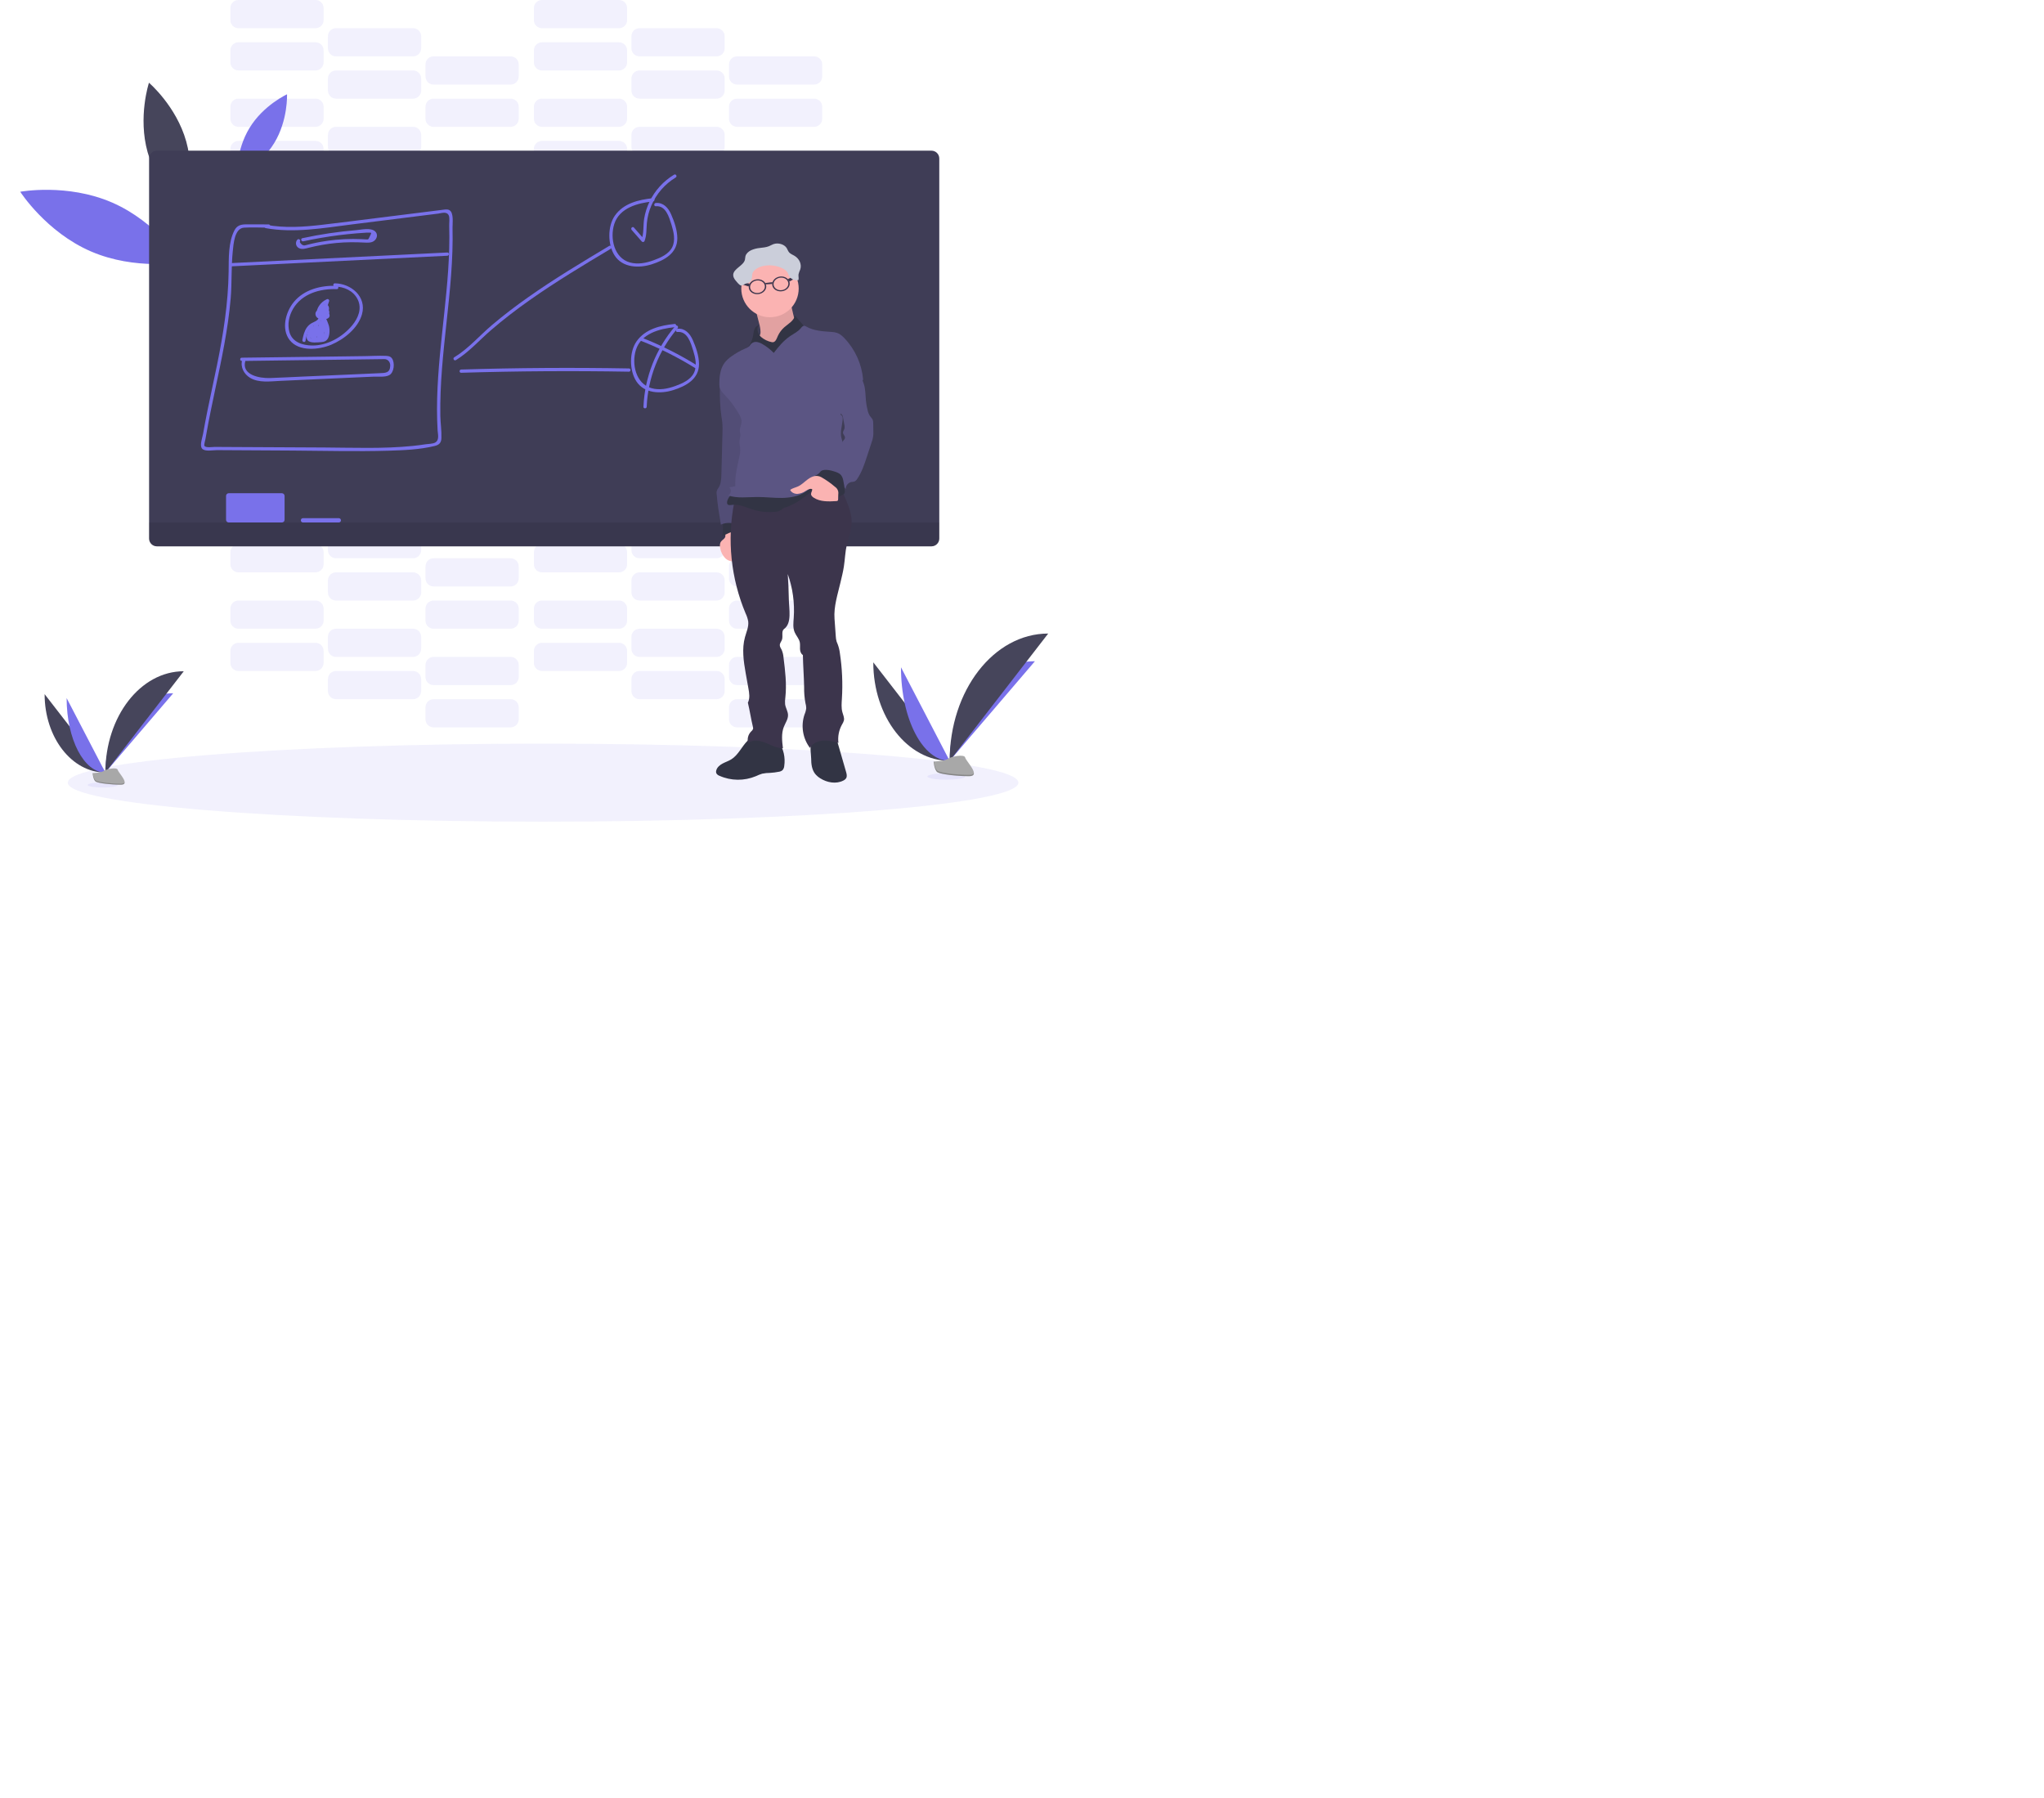
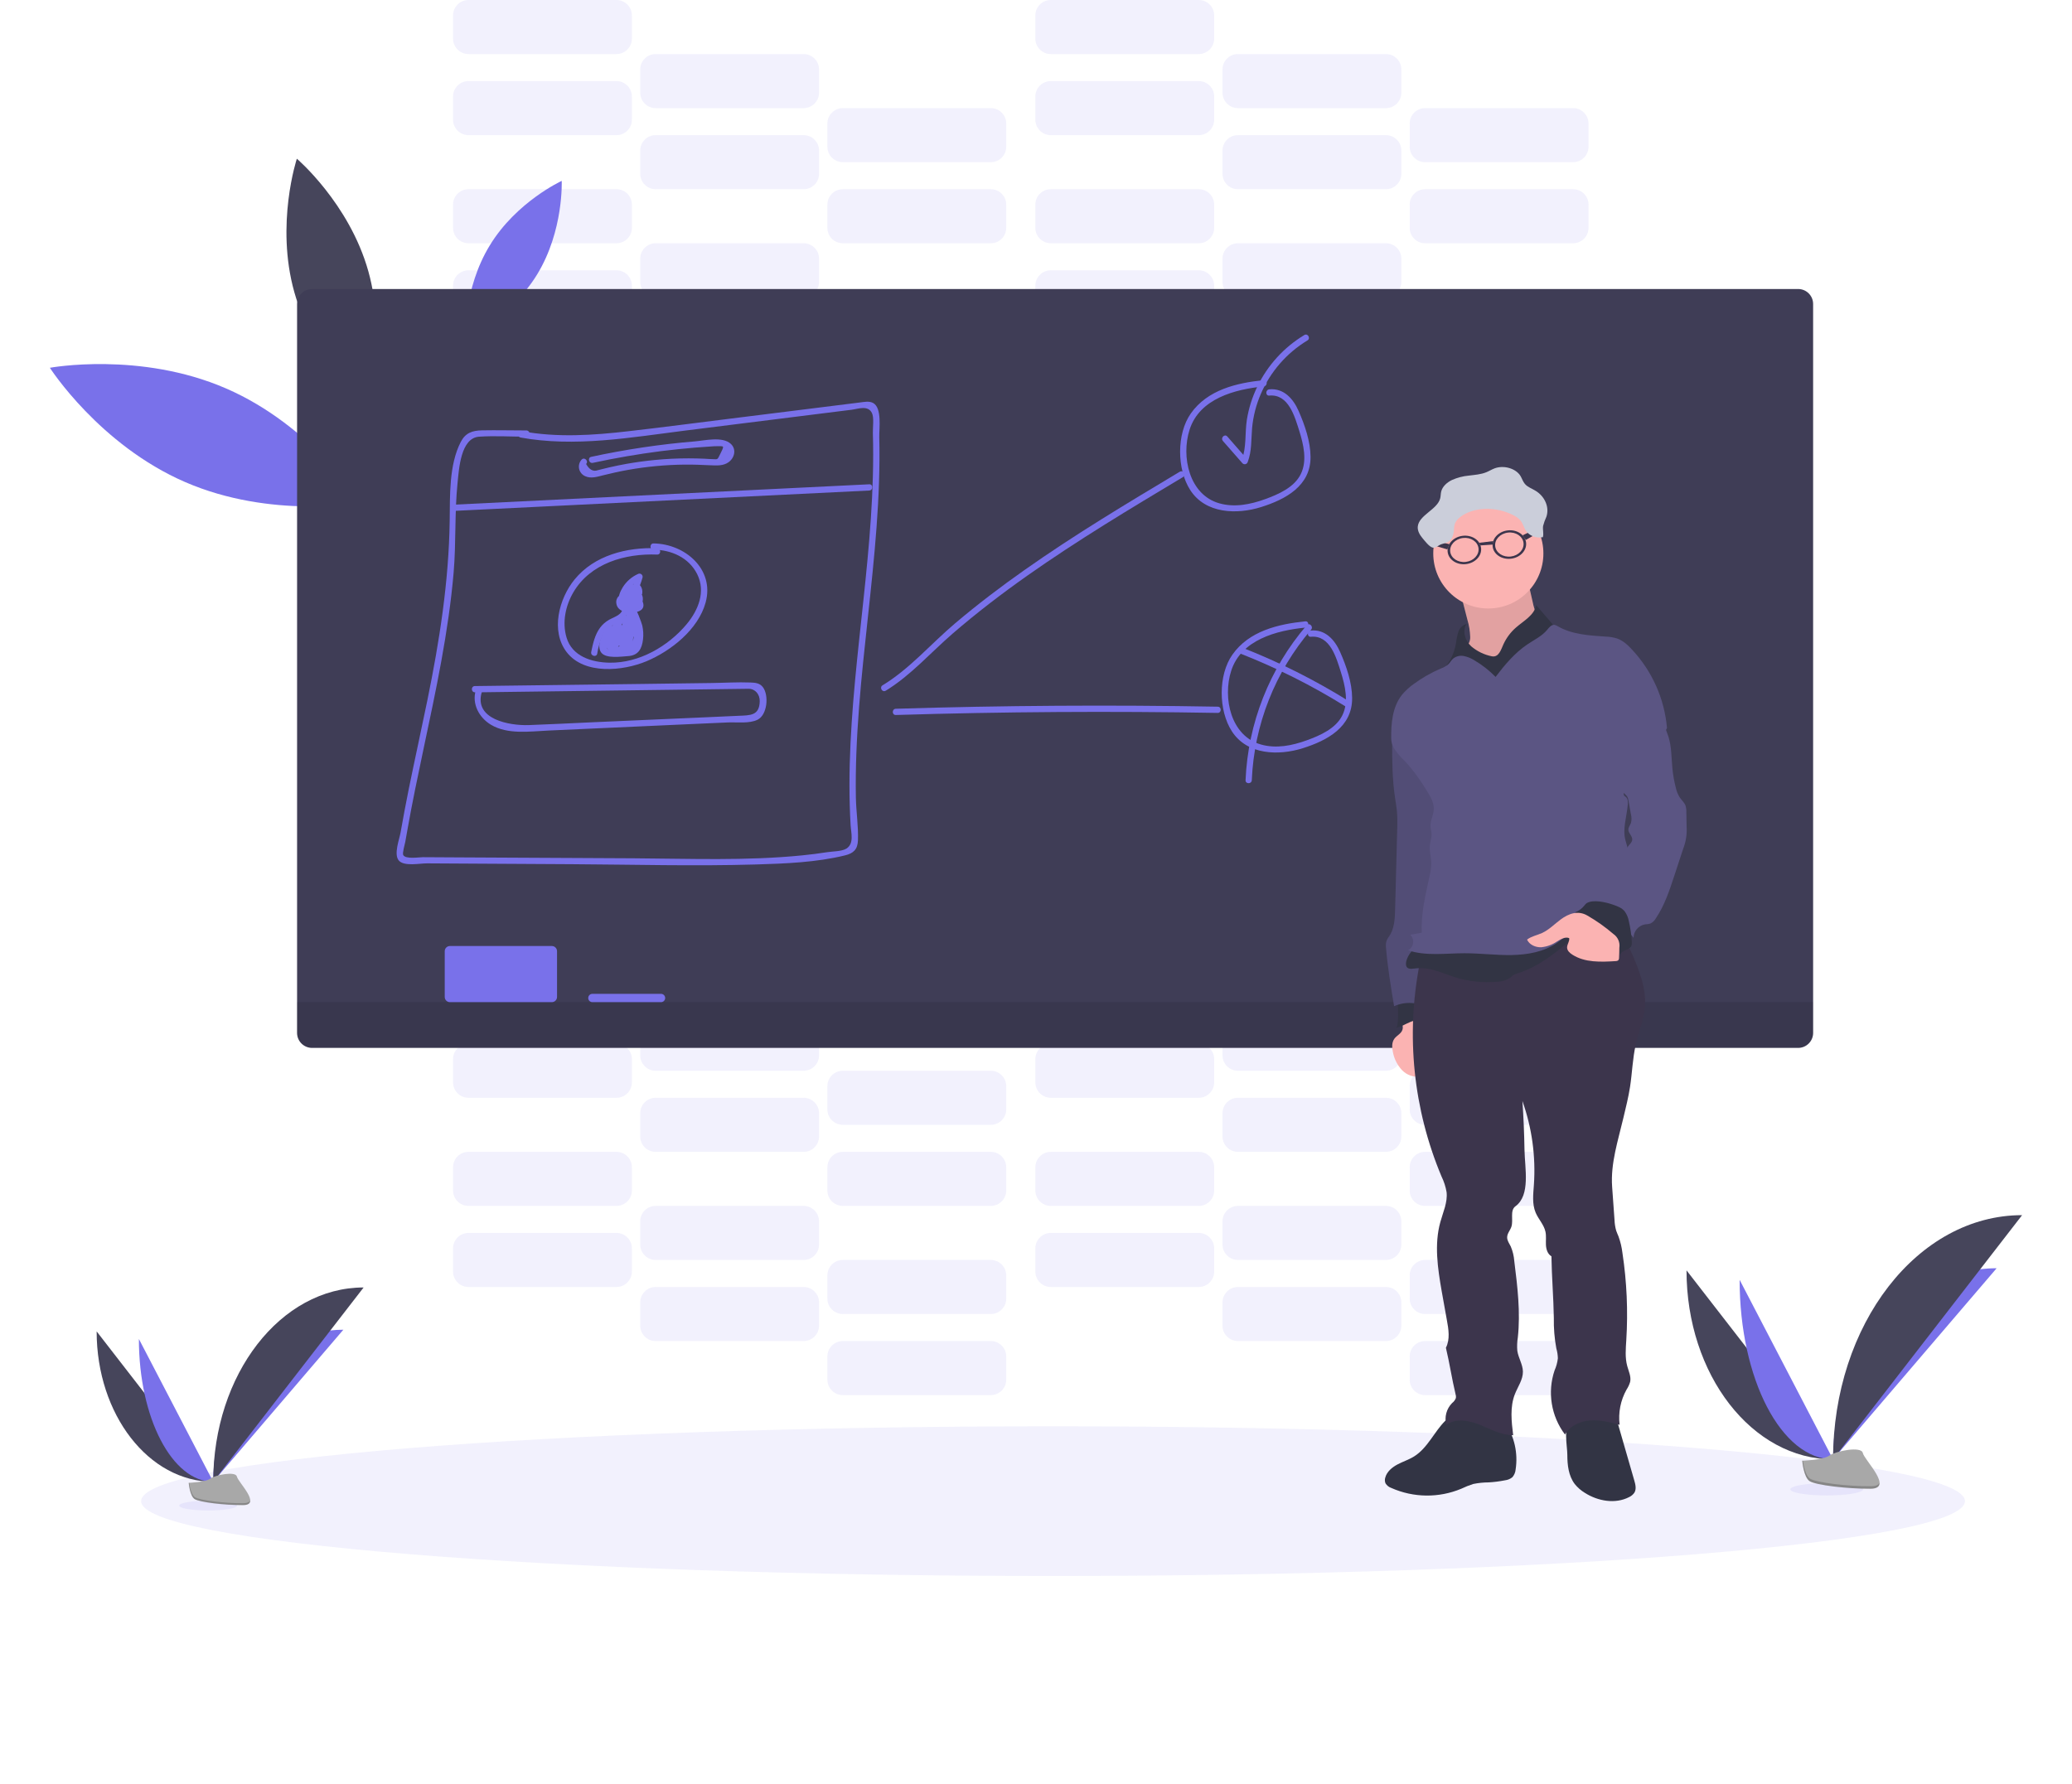
- <svg xmlns="http://www.w3.org/2000/svg" id="b6c6e6a1-7972-47e7-be8d-743e88a832d8" data-name="Layer 1" width="748.37" height="658" viewBox="0 0 1848.37 1658">
+ <svg xmlns="http://www.w3.org/2000/svg" id="b6c6e6a1-7972-47e7-be8d-743e88a832d8" data-name="Layer 1" width="348.37" height="300" viewBox="0 0 948.37 858">
  <rect x="193.87" y="130" width="86" height="26" rx="7.43" fill="#7971ea" opacity="0.1" />
  <rect x="283.87" y="156" width="86" height="26" rx="7.43" fill="#7971ea" opacity="0.1" />
  <rect x="373.87" y="182" width="86" height="26" rx="7.43" fill="#7971ea" opacity="0.1" />
  <rect x="193.87" y="91" width="86" height="26" rx="7.43" fill="#7971ea" opacity="0.1" />
  <rect x="283.87" y="117" width="86" height="26" rx="7.43" fill="#7971ea" opacity="0.1" />
  <rect x="373.87" y="143" width="86" height="26" rx="7.43" fill="#7971ea" opacity="0.1" />
  <rect x="473.87" y="130" width="86" height="26" rx="7.43" fill="#7971ea" opacity="0.1" />
  <rect x="563.87" y="156" width="86" height="26" rx="7.43" fill="#7971ea" opacity="0.1" />
  <rect x="653.87" y="182" width="86" height="26" rx="7.43" fill="#7971ea" opacity="0.1" />
  <rect x="473.87" y="91" width="86" height="26" rx="7.43" fill="#7971ea" opacity="0.1" />
  <rect x="563.87" y="117" width="86" height="26" rx="7.43" fill="#7971ea" opacity="0.1" />
  <rect x="653.87" y="143" width="86" height="26" rx="7.43" fill="#7971ea" opacity="0.1" />
  <rect x="193.87" y="39" width="86" height="26" rx="7.43" fill="#7971ea" opacity="0.1" />
  <rect x="283.87" y="65" width="86" height="26" rx="7.43" fill="#7971ea" opacity="0.1" />
  <rect x="373.87" y="91" width="86" height="26" rx="7.43" fill="#7971ea" opacity="0.1" />
  <rect x="193.87" width="86" height="26" rx="7.43" fill="#7971ea" opacity="0.1" />
  <rect x="283.87" y="26" width="86" height="26" rx="7.43" fill="#7971ea" opacity="0.1" />
  <rect x="373.87" y="52" width="86" height="26" rx="7.43" fill="#7971ea" opacity="0.1" />
  <rect x="473.87" y="39" width="86" height="26" rx="7.43" fill="#7971ea" opacity="0.1" />
  <rect x="563.87" y="65" width="86" height="26" rx="7.43" fill="#7971ea" opacity="0.1" />
  <rect x="653.87" y="91" width="86" height="26" rx="7.43" fill="#7971ea" opacity="0.1" />
  <rect x="473.87" width="86" height="26" rx="7.43" fill="#7971ea" opacity="0.1" />
  <rect x="563.87" y="26" width="86" height="26" rx="7.43" fill="#7971ea" opacity="0.1" />
  <rect x="653.87" y="52" width="86" height="26" rx="7.43" fill="#7971ea" opacity="0.1" />
  <rect x="193.87" y="593" width="86" height="26" rx="7.43" fill="#7971ea" opacity="0.1" />
  <rect x="283.87" y="619" width="86" height="26" rx="7.43" fill="#7971ea" opacity="0.1" />
  <rect x="373.87" y="645" width="86" height="26" rx="7.43" fill="#7971ea" opacity="0.1" />
  <rect x="193.87" y="554" width="86" height="26" rx="7.43" fill="#7971ea" opacity="0.1" />
  <rect x="283.87" y="580" width="86" height="26" rx="7.43" fill="#7971ea" opacity="0.1" />
  <rect x="373.87" y="606" width="86" height="26" rx="7.43" fill="#7971ea" opacity="0.1" />
  <rect x="473.87" y="593" width="86" height="26" rx="7.43" fill="#7971ea" opacity="0.1" />
  <rect x="563.87" y="619" width="86" height="26" rx="7.43" fill="#7971ea" opacity="0.1" />
  <rect x="653.87" y="645" width="86" height="26" rx="7.43" fill="#7971ea" opacity="0.1" />
  <rect x="473.87" y="554" width="86" height="26" rx="7.43" fill="#7971ea" opacity="0.1" />
  <rect x="563.87" y="580" width="86" height="26" rx="7.43" fill="#7971ea" opacity="0.1" />
  <rect x="653.87" y="606" width="86" height="26" rx="7.43" fill="#7971ea" opacity="0.1" />
  <rect x="193.87" y="502" width="86" height="26" rx="7.43" fill="#7971ea" opacity="0.1" />
  <rect x="283.87" y="528" width="86" height="26" rx="7.43" fill="#7971ea" opacity="0.1" />
  <rect x="373.87" y="554" width="86" height="26" rx="7.43" fill="#7971ea" opacity="0.1" />
  <rect x="193.87" y="463" width="86" height="26" rx="7.43" fill="#7971ea" opacity="0.1" />
  <rect x="283.87" y="489" width="86" height="26" rx="7.43" fill="#7971ea" opacity="0.1" />
  <rect x="373.87" y="515" width="86" height="26" rx="7.43" fill="#7971ea" opacity="0.1" />
  <rect x="473.87" y="502" width="86" height="26" rx="7.43" fill="#7971ea" opacity="0.1" />
  <rect x="563.87" y="528" width="86" height="26" rx="7.43" fill="#7971ea" opacity="0.1" />
  <rect x="653.87" y="554" width="86" height="26" rx="7.43" fill="#7971ea" opacity="0.1" />
  <rect x="473.87" y="463" width="86" height="26" rx="7.43" fill="#7971ea" opacity="0.1" />
  <rect x="563.87" y="489" width="86" height="26" rx="7.43" fill="#7971ea" opacity="0.1" />
  <rect x="653.87" y="515" width="86" height="26" rx="7.43" fill="#7971ea" opacity="0.1" />
  <ellipse cx="482.37" cy="722" rx="438.5" ry="36" fill="#7971ea" opacity="0.1" />
  <path d="M210.47,257.8c41.35,17.92,65.11,55,65.11,55s-43.29,8-84.65-9.91-65.11-55-65.11-55S169.11,239.88,210.47,257.8Z" transform="translate(-125.82 -71)" fill="#7971ea" />
  <path d="M337.37,189C350.16,168,371.94,158,371.94,158s1,23.94-11.75,44.88-34.58,30.93-34.58,30.93S324.57,209.88,337.37,189Z" transform="translate(-125.82 -71)" fill="#7971ea" />
  <path d="M243.35,211.47c9.15,32.66,34.37,54.16,34.37,54.16s10.39-31.47,1.24-64.14-34.38-54.16-34.38-54.16S234.19,178.8,243.35,211.47Z" transform="translate(-125.82 -71)" fill="#46455b" />
  <rect x="118.87" y="139" width="729" height="365" rx="7.21" fill="#3f3d56" />
  <path d="M118.87,482h729a0,0,0,0,1,0,0v14.79a7.21,7.21,0,0,1-7.21,7.21H126.08a7.21,7.21,0,0,1-7.21-7.21V482a0,0,0,0,1,0,0Z" opacity="0.1" />
  <rect x="189.87" y="455" width="54" height="27" rx="2.5" fill="#7971ea" />
  <rect x="258.87" y="478" width="37" height="4" rx="2" fill="#7971ea" />
  <path d="M351.84,281.38c26.39,4.87,53.31,0,79.59-3.3l79.87-10c3.23-.41,7.93-2.34,9.83,1.61,1.07,2.21.35,7,.43,9.54.21,7,.19,14,0,21-.36,13.38-1.34,26.73-2.59,40.05-2.43,26.07-5.87,52-7.59,78.17-.88,13.32-1.32,26.68-.93,40,.09,3.18.22,6.36.41,9.53.21,3.55,1.8,8.82-2.07,11.19-2.21,1.36-6.56,1.29-9.09,1.69-4,.63-8,1.13-12.08,1.54-26.89,2.69-54.13,1.57-81.12,1.41L325,483.39l-19.88-.11c-1.8,0-8.29,1.08-9.4-1.06-.47-.91.78-5.17,1-6.31q.46-2.82,1-5.63c2.32-13.15,5.06-26.22,7.82-39.28,5.93-28,12-56.14,14.44-84.74,1.21-14.35.41-28.83,1.89-43.15.69-6.65,1.51-21.49,10.36-22.08,7.5-.5,15.22,0,22.74,0a1.5,1.5,0,0,0,0-3c-7.1,0-14.21-.19-21.31-.05-4.72.09-8,1.21-10.25,5.55-5.75,11.14-5.16,26-5.34,38.16-.43,29.11-4.9,57.6-10.72,86.07-2.93,14.33-6.09,28.61-9,42.95-1.37,6.85-2.68,13.72-3.88,20.61-.56,3.28-3.39,10.51-.9,13.52s10.15,1.39,13.58,1.41l23.86.14,45.72.26c29.54.17,59.18,1,88.71.13,14.1-.42,29-1,42.73-4.37,4.09-1,6.06-2.88,6.22-7.24.24-6.76-.86-13.73-1-20.52-1-58.1,12.65-115.39,11.25-173.51-.09-3.95,1.4-13.91-2.92-16.3-1.94-1.08-4.46-.49-6.5-.25-3.9.45-7.79,1-11.69,1.46l-50.65,6.32c-16.19,2-32.37,4.16-48.59,6-17.17,2-34.51,3.19-51.62,0-1.89-.35-2.7,2.54-.8,2.89Z" transform="translate(-125.82 -71)" fill="#7971ea" />
  <path d="M320,316.73l199.82-9.8c1.93-.1,1.94-3.1,0-3L320,313.73c-1.92.09-1.93,3.09,0,3Z" transform="translate(-125.82 -71)" fill="#7971ea" />
  <path d="M381.56,292a5,5,0,0,0,1.77,8.07c2.69,1.23,5.85.2,8.52-.47,4-1,8-1.89,12.11-2.62a165.15,165.15,0,0,1,27.09-2.52c4.14-.05,8.25.14,12.39.32,3,.12,6.23.36,8.77-1.5,2.9-2.12,3.84-6.26,1-8.84-4-3.65-12.62-1.53-17.24-1.15a386.62,386.62,0,0,0-49.86,7.44c-1.88.4-1.09,3.3.8,2.89q16.27-3.51,32.79-5.64,8.12-1,16.27-1.69c2.56-.21,5.12-.4,7.68-.55,1-.06,2.06-.17,3.08-.14,3.17.07,3.54-.5,1.64,3.33-1.69,3.39-1.15,3-4.08,2.89-1.24,0-2.48-.14-3.72-.2q-3.81-.16-7.62-.17-8.11,0-16.18.78c-4.56.44-9.11,1.06-13.62,1.86-2.82.5-5.62,1.08-8.41,1.72-1.23.29-2.47.59-3.7.9-.59.16-1.19.3-1.78.45q-3.28,1.14-5.59-3c1.34-1.39-.77-3.52-2.12-2.12Z" transform="translate(-125.82 -71)" fill="#7971ea" />
  <path d="M417.78,334.68c-14.47-.56-30.1,3.35-39.63,15-7.46,9.11-11.71,24.74-3.81,35,8.49,11,27.11,9.06,38.34,4.37,11.88-5,24.88-15.31,28.45-28.21,4.45-16.11-10-28.29-25.05-28.47-1.93,0-1.93,3,0,3,8.58.1,17,3.78,21,11.77,4.19,8.42.58,17.26-5,24-8.94,10.73-22.92,18.82-37.16,18.59-8.55-.13-18-3.06-20.65-12.08-2.18-7.31-.52-15.3,3.28-21.78,8.22-14,24.95-18.74,40.29-18.14,1.93.07,1.93-2.93,0-3Z" transform="translate(-125.82 -71)" fill="#7971ea" />
  <path d="M403.41,356.9a3.9,3.9,0,0,0-5.24,4c.3,3.9,4.6,5,7.83,4.77,2.79-.24,6.05-1.27,5.07-4.76a4.48,4.48,0,0,0-2.44-2.82,5.65,5.65,0,0,0-2.82-.35c-.37,0-3.76,1.24-2.32-.25l-2.36-.31a2.46,2.46,0,0,1,.72,2,1.51,1.51,0,0,0,2.25,1.29,2,2,0,0,1,2.71,2.34,1.51,1.51,0,0,0,2.74,1.16c1-1.8,2.21-5.38.71-7.26-1-1.27-2.93-.89-4.13-.15a14.47,14.47,0,0,0-2.06,1.77c-1.21,1.07-2,1.57-1.55-.48.75-3.73,4.31-6.7,7.56-8.19l-2.2-1.69a31.62,31.62,0,0,1-6.05,11.85l2.56,1.06a6.68,6.68,0,0,1,4.08-6.51H407l.78,1.28c-.29,1.89,2.6,2.7,2.89.79.38-2.47-1.18-5.68-4.07-4.47-3.45,1.44-5.24,5.39-5.17,8.91,0,1.2,1.7,2.13,2.57,1.07a35.26,35.26,0,0,0,6.81-13.19,1.52,1.52,0,0,0-2.21-1.69,16.77,16.77,0,0,0-7.28,6.34c-1.22,2-2.75,5.12-1.51,7.42a3.18,3.18,0,0,0,4.35,1.23,11.7,11.7,0,0,0,2.51-2c.37-.33.78-.9,1.27-1,.44-.3.42-.13-.07.53a5.45,5.45,0,0,1-.87,2.92l2.74,1.15a5,5,0,0,0-7.11-5.73l2.26,1.3a5.45,5.45,0,0,0-1.13-3.53,1.52,1.52,0,0,0-2.35-.31c-1.52,1.59-1.81,4.34.1,5.81,1.43,1.09,2.13,0,3.7-.25,5.33-.69,2.22,1.71.34,1.79a7.09,7.09,0,0,1-2.51-.18q-3.13-1.06-.39-2.73c1.79.73,2.56-2.17.8-2.89Z" transform="translate(-125.82 -71)" fill="#7971ea" />
  <path d="M401,362.38c1.23,4-3.85,5.32-6.26,6.7a13.94,13.94,0,0,0-4.33,3.79c-2.52,3.38-3.46,7.68-4.29,11.73-.38,1.89,2.51,2.69,2.9.8a34,34,0,0,1,2.53-8.63c1.8-3.58,4.38-4.78,7.74-6.62s5.79-4.69,4.6-8.57c-.56-1.84-3.46-1.05-2.89.8Z" transform="translate(-125.82 -71)" fill="#7971ea" />
  <path d="M406,360.37a2.9,2.9,0,0,0-2.5,3c0,1.19.79,1.95,1.33,2.9a22.9,22.9,0,0,1,2.9,6.31c.48,2.15.95,6-.17,8-2.07,3.71-5.81,3-9,3-3,0-5.32,1-5.22-3.18.06-2.35,1.7-4.73,3-6.58l-2.74-.36a52.27,52.27,0,0,1,.91,9.26c0,1.39,2.13,2.16,2.79.75a57.93,57.93,0,0,0,3.81-10.54l-2.95-.4.52,7.6a1.51,1.51,0,0,0,2.79.76,3.4,3.4,0,0,0,.75-1.35c.1-.47-.82-3.64-1.19-2.51l2.94.4.21-7.22-3,.4a14.94,14.94,0,0,1,.56,6.3c-.19,1.67,2.62,2.05,3,.4l1.88-9.7-2.74.35a6.63,6.63,0,0,1,.51,4.32c-.22,1.92,2.78,1.9,3,0a10.54,10.54,0,0,0-.92-5.83,1.51,1.51,0,0,0-2.74.36l-1.89,9.7,2.95.4a16.36,16.36,0,0,0-.67-7.09,1.5,1.5,0,0,0-2.94.39l-.21,7.22c0,1.75,2.43,2,2.95.4l.16-.49a1.52,1.52,0,0,0-.38-1.46c-3.11-3.38-3.74,2-4.82,3.49l2.8.76-.52-7.6c-.11-1.62-2.51-2.12-2.95-.4a53.76,53.76,0,0,1-3.5,9.83l2.8.76a56.54,56.54,0,0,0-1-10.06c-.26-1.38-2.07-1.32-2.74-.36-2,2.88-5.46,9.17-2.79,12.62,2.33,3,9.66,1.84,12.79,1.65,4.94-.28,6.73-3.41,7.27-8.07a19.76,19.76,0,0,0-.37-6.68c-.27-1.18-3-8.66-3.82-8.51,1.9-.35,1.09-3.25-.8-2.9Z" transform="translate(-125.82 -71)" fill="#7971ea" />
  <path d="M400.19,367.11,392,377.92l2.59,1.51,6-8.68-2.74-1.16L394.86,381a1.51,1.51,0,0,0,2.74,1.16,52.71,52.71,0,0,1,4.57-6.43l-2.5-1.46a16.33,16.33,0,0,1-3.77,6.93l2.51,1.46a13.4,13.4,0,0,1,1.09-4c.77-1.73-1.67-3.26-2.59-1.52a35.21,35.21,0,0,1-2.89,4.54l2.74.36.61-2.85-2.74-.36.44,2.5a1.51,1.51,0,0,0,2.51.66,29.86,29.86,0,0,0,6-9.05H401a13.47,13.47,0,0,1,1.41,4c.36,1.8,2.75,1.13,2.94-.4a81.31,81.31,0,0,0,.66-10.1h-3l0,6.29c0,1.63,2.67,2.11,2.95.4a11.46,11.46,0,0,1,1.47-4.3H404.8a6.67,6.67,0,0,1,1,3.4,1.5,1.5,0,0,0,3,0l.38-2h-2.89c.29,1.77,1.39,11.74-2.52,10.57-.66-.16-.85-.12-.57.11l.89-1.9,2.09-4.43-2.8-.76c.18,2.06.37,5-.87,6.76-1,1.43-4.08,2-5.65,1.16a10,10,0,0,1-2.61-2.74l-2.05,2c1.66,1.21,4.35,4.18,6.49,4.35,1.63.13,3-1.22,4.07-2.3a17.43,17.43,0,0,0,4.89-12.83,1.5,1.5,0,0,0-3,0l0,3.42a1.5,1.5,0,0,0,3,0v-8.39a1.5,1.5,0,0,0-3,0,36,36,0,0,1-.52,6l2.95.4a69.07,69.07,0,0,1-.33-7.19,1.5,1.5,0,0,0-2.94-.4c-.45,1.91-1,3.79-1.53,5.66l2.74-.36-.21-.8c-.14-1.91-3.14-1.92-3,0a5.49,5.49,0,0,0,.62,2.32c.58,1.22,2.39.79,2.74-.36.57-1.88,1.08-3.76,1.53-5.66l-2.95-.4a69.07,69.07,0,0,0,.33,7.19c.15,1.54,2.63,2.2,2.94.4a41.33,41.33,0,0,0,.63-6.84h-3v8.39h3l0-3.42h-3A14.42,14.42,0,0,1,401,380.46a12.29,12.29,0,0,1-1.26,1.24c-.71.68-1.36.58-1.93-.31-1.42-.59-2.89-2.11-4.13-3s-2.94.87-2.06,2.05c2.3,3.06,5.73,6.47,10,5,4.49-1.59,5.1-7.67,4.76-11.67-.11-1.33-2.1-2.23-2.79-.75-1,2.11-2,4.21-3,6.33-.35.74-1,1.76-.9,2.64.33,2.25,3.06,1.88,4.74,1.75,6.51-.49,5.48-9.72,4.73-14.36-.25-1.54-2.49-1.3-2.89,0a8.83,8.83,0,0,0-.49,2.84h3a11.89,11.89,0,0,0-1.41-4.91,1.51,1.51,0,0,0-2.59,0,14.58,14.58,0,0,0-1.78,5l3,.4,0-6.29a1.5,1.5,0,0,0-3,0,81.31,81.31,0,0,1-.66,10.1l2.95-.4a17.17,17.17,0,0,0-1.71-4.68,1.51,1.51,0,0,0-2.59,0,27.36,27.36,0,0,1-5.53,8.44l2.51.66-.44-2.5c-.23-1.33-2.11-1.37-2.74-.36a6.58,6.58,0,0,0-.91,5.16c.25,1.42,2.05,1.27,2.74.36a35.1,35.1,0,0,0,2.89-4.53l-2.59-1.52a17.06,17.06,0,0,0-1.4,4.71c-.18,1.32,1.39,2.7,2.51,1.46a20,20,0,0,0,4.54-8.26c.37-1.36-1.51-2.65-2.51-1.46a57.29,57.29,0,0,0-5,7l2.74,1.16,3.05-11.37a1.51,1.51,0,0,0-2.74-1.16l-6,8.69c-1.12,1.61,1.45,3,2.59,1.51l8.16-10.8c1.16-1.54-1.44-3-2.59-1.52Z" transform="translate(-125.82 -71)" fill="#7971ea" />
  <path d="M527.77,403.2c12-7.34,21.54-18.29,32.14-27.45,11.5-9.93,23.57-19.18,36-27.94,24.14-17,49.49-32.21,74.82-47.38a1.5,1.5,0,0,0-1.51-2.59c-25.33,15.17-50.69,30.35-74.83,47.38-11.39,8-22.51,16.48-33.17,25.48-11.6,9.8-21.93,22-35,29.91-1.65,1-.14,3.6,1.51,2.59Z" transform="translate(-125.82 -71)" fill="#7971ea" />
  <path d="M709.46,253.85c-13,1.32-27,4.63-35,16-6.91,9.78-6.76,26.84-.27,36.88,7.37,11.41,22.43,11.82,34.13,8.13s23.81-10.16,23.7-24.14c-.06-7.5-2.77-15.31-5.76-22.11-2.58-5.87-7.15-11-14.07-10.35-1.91.18-1.93,3.18,0,3,9.27-.86,12.25,10.15,14.45,17.1,2,6.49,3.85,14.17.71,20.62s-10.71,9.74-17.18,12.1c-7,2.54-14.69,4.09-22,2-14.48-4.05-18.48-22.4-14.31-35.42,4.8-15,21.8-19.41,35.65-20.81,1.9-.19,1.92-3.19,0-3Z" transform="translate(-125.82 -71)" fill="#7971ea" />
  <path d="M729.46,369.85c-13,1.32-27,4.63-35,16-6.91,9.78-6.76,26.84-.27,36.88,7.37,11.41,22.43,11.82,34.13,8.13s23.81-10.16,23.7-24.14c-.06-7.5-2.77-15.31-5.76-22.11-2.58-5.87-7.15-11-14.07-10.35-1.91.18-1.93,3.18,0,3,9.27-.86,12.25,10.15,14.45,17.1,2,6.49,3.85,14.17.71,20.62s-10.71,9.74-17.18,12.1c-7,2.54-14.69,4.09-22,2-14.48-4.05-18.48-22.4-14.31-35.42,4.8-15,21.8-19.41,35.65-20.81,1.9-.19,1.92-3.19,0-3Z" transform="translate(-125.82 -71)" fill="#7971ea" />
  <path d="M689.85,283.06l9.47,10.8a1.51,1.51,0,0,0,2.5-.67c2-5.26,1.62-10.71,2.09-16.24a53.47,53.47,0,0,1,4.25-16.57,55.93,55.93,0,0,1,22.38-25.65c1.65-1,.14-3.6-1.51-2.59A58.72,58.72,0,0,0,706.4,257a57.47,57.47,0,0,0-5,15.87c-1,6.49-.09,13.29-2.49,19.52l2.51-.67L692,280.94c-1.28-1.45-3.39.68-2.12,2.12Z" transform="translate(-125.82 -71)" fill="#7971ea" />
  <path d="M532.6,414.89q77.37-2.36,154.78-1c1.93,0,1.93-3,0-3q-77.39-1.38-154.78,1c-1.93.06-1.94,3.06,0,3Z" transform="translate(-125.82 -71)" fill="#7971ea" />
  <path d="M698.16,385.31a309.92,309.92,0,0,1,50.67,25.46c1.64,1,3.15-1.57,1.51-2.59A313.23,313.23,0,0,0,699,382.42c-1.79-.71-2.57,2.19-.79,2.89Z" transform="translate(-125.82 -71)" fill="#7971ea" />
  <path d="M730.18,371.72a122.5,122.5,0,0,0-29.41,74.53c-.08,1.93,2.92,1.93,3,0a119.14,119.14,0,0,1,28.53-72.41c1.25-1.46-.86-3.59-2.12-2.12Z" transform="translate(-125.82 -71)" fill="#7971ea" />
  <path d="M330.23,404,442,402.54l12.85-.17c2.31,0,4.62-.08,6.93-.09,3.25,0,5.44,2.7,5.38,6-.15,7-4.55,6.75-10.31,7l-13.89.63L386.4,418.4c-10.13.45-20.27,1-30.4,1.35-9.14.28-26.52-2.7-22.46-16,.56-1.85-2.33-2.64-2.9-.8-2,6.54,1.54,13.18,7.24,16.61,8.09,4.86,18.75,3.21,27.68,2.81L435,419.22l16.86-.75c4.32-.2,10.33.68,14.3-1.33,4.66-2.35,5.48-11.68,2.54-15.61-1.51-2-3.63-2.18-6-2.27-6.22-.24-12.55.17-18.78.25l-34.62.46-79.11,1c-1.93,0-1.93,3,0,3Z" transform="translate(-125.82 -71)" fill="#7971ea" />
  <g id="b30eccf6-7cfe-48df-9caa-415a128bd568" data-name="Michel">
    <path d="M781.81,771.5c-2.52,1.58-5.4,2.47-8,3.86s-5.13,3.48-5.87,6.36a4,4,0,0,0,.13,2.72,5.28,5.28,0,0,0,2.8,2.22,42.49,42.49,0,0,0,33.61.38,44.27,44.27,0,0,1,5.8-2.3,37.69,37.69,0,0,1,7.43-.76,57.11,57.11,0,0,0,7.81-1,6.87,6.87,0,0,0,3.54-1.47,6.57,6.57,0,0,0,1.59-3.82,31.45,31.45,0,0,0-5-22.28,7.53,7.53,0,0,0-2.18-2.31,8.41,8.41,0,0,0-3.47-.93c-5-.61-10.24-1.73-15.29-1.85-3.62-.08-5.44,1.64-8,4.13C791.42,759.74,788.33,767.43,781.81,771.5Z" transform="translate(-125.82 -71)" fill="#323444" />
    <path d="M855.5,770.76c0,4.9.59,10.09,3.56,14a18.49,18.49,0,0,0,4.86,4.25c6.28,4,14.6,5.47,21.22,2.08a6.3,6.3,0,0,0,2.64-2.22c1-1.74.47-3.91-.09-5.83l-9.58-33.2c-6.19.95-15.29,1.62-20.79,4.76C853.33,756.87,855.5,766.38,855.5,770.76Z" transform="translate(-125.82 -71)" fill="#323444" />
    <path d="M776.19,566.33c-.58,1.83-2.68,2.68-3.83,4.22-1.35,1.81-1.21,4.32-.72,6.52a17.24,17.24,0,0,0,4.39,8.65,10.37,10.37,0,0,0,9,3.06c3.22-.61,6-3.46,6.11-6.73a12.74,12.74,0,0,0-.94-4.33L783.38,558a1,1,0,0,0-.48-.67,1,1,0,0,0-.75.13c-1.61.76-4.84,1.56-5.78,3.23S776.87,564.52,776.19,566.33Z" transform="translate(-125.82 -71)" fill="#fbb3b2" />
    <path d="M773,565.34c2.49-.39,4.67-1.85,7-2.81s5.25-1.33,7.21.27c.56.46,1.1,1.09,1.83,1.08a71.59,71.59,0,0,0-4.48-14.24,1.11,1.11,0,0,0-.39-.55,1.13,1.13,0,0,0-.85,0l-6.73,1.76c-2.49.65-2.78.45-2.59,2.9C774.05,554.84,774.61,565.34,773,565.34Z" transform="translate(-125.82 -71)" fill="#323444" />
    <path d="M772.26,422.94c-1,1.54-1,3.46-1,5.27,0,8.85.09,17.75,1.4,26.51.31,2.1.7,4.2.9,6.32a72.91,72.91,0,0,1,.14,8.87l-1,38.5c-.12,4.71-.36,9.77-3.27,13.47a6.44,6.44,0,0,0-1.17,4.27c.76,9.66,2.36,19.24,3.95,28.79a17.79,17.79,0,0,1,16.14.77,177.66,177.66,0,0,0,8.29-49c.23-8.19-.12-16.43,1.14-24.52,2.11-13.62,1.25-27.59-.3-41.29-.49-4.34-1.53-8.81-4.31-12.17a18.45,18.45,0,0,0-10-5.76C779.47,422,776.16,423,772.26,422.94Z" transform="translate(-125.82 -71)" fill="#5b5583" />
    <path d="M772.26,422.94c-1,1.54-1,3.46-1,5.27,0,8.85.09,17.75,1.4,26.51.31,2.1.7,4.2.9,6.32a72.91,72.91,0,0,1,.14,8.87l-1,38.5c-.12,4.71-.36,9.77-3.27,13.47a6.44,6.44,0,0,0-1.17,4.27c.76,9.66,2.36,19.24,3.95,28.79a17.79,17.79,0,0,1,16.14.77,177.66,177.66,0,0,0,8.29-49c.23-8.19-.12-16.43,1.14-24.52,2.11-13.62,1.25-27.59-.3-41.29-.49-4.34-1.53-8.81-4.31-12.17a18.45,18.45,0,0,0-10-5.76C779.47,422,776.16,423,772.26,422.94Z" transform="translate(-125.82 -71)" opacity="0.1" />
    <path d="M784.48,534.59A176.61,176.61,0,0,0,795,636.83a27.73,27.73,0,0,1,2.44,7.56c.55,4.9-1.71,9.61-3,14.35-3,10.78-1.27,22.26.65,33.29q1.2,6.9,2.47,13.79c.83,4.48,1.63,9.35-.45,13.41,1.79,7.46,2.85,14.85,4.64,22.31a4.24,4.24,0,0,1,.17,1.83,5.39,5.39,0,0,1-1.83,2.45,10.94,10.94,0,0,0-2.79,10.47c4.57-3.28,10.94-2.13,16.16,0s10.36,5,16,5c-.82-6.62-1.61-13.57.83-19.78,1.42-3.6,3.92-7,3.85-10.85-.07-3.45-2.18-6.53-2.69-9.94a25.16,25.16,0,0,1,.24-6.36c1.34-12.24-.18-24.6-1.7-36.82a22,22,0,0,0-1.68-7c-.71-1.44-1.77-2.82-1.75-4.43,0-1.87,1.51-3.39,2.07-5.17,1-3.28-.84-7.74,1.93-9.77,7.3-5.36,4.5-18.16,4.34-27.21q-.19-11.71-1-23.4a99.67,99.67,0,0,1,5.52,40.34c-.32,4.48-.91,9.19.84,13.33,1.34,3.18,4,5.8,4.72,9.17.45,2.08.13,4.23.23,6.35s.82,4.43,2.65,5.5c.14,9.64,1,19.95,1.15,29.59a73,73,0,0,0,1.2,14.7,18.73,18.73,0,0,1,.74,4.74,19.81,19.81,0,0,1-1.58,5.83,33.43,33.43,0,0,0,5,30.85c2.36-4.19,7.28-6.41,12.08-6.76s9.54.86,14.19,2.08a27.79,27.79,0,0,1,3.32-16.9,13.83,13.83,0,0,0,1.75-3.76c.54-2.54-.72-5.07-1.4-7.58-1.11-4-.72-8.31-.46-12.49A197.64,197.64,0,0,0,882,673.63a35.51,35.51,0,0,0-1.91-8c-.36-.92-.8-1.8-1.1-2.73a21.52,21.52,0,0,1-.8-5.12l-1.15-16c-.81-11.21,2.87-22.28,5.44-33.22,1.15-4.9,2.4-9.79,3.17-14.77,1.05-6.78,1.22-13.71,2.76-20.4,1.38-6,3.87-11.85,4.39-18,.8-9.53-3.16-18.74-7-27.48-1.6-3.6-7.65-3.24-11.54-3.88-27.59-4.53-56.65-4.56-82.67,5.65A20.57,20.57,0,0,0,784.48,534.59Z" transform="translate(-125.82 -71)" fill="#3c354c" />
    <path d="M804.37,357.1,807.43,369a31.8,31.8,0,0,1,1.37,8.41,6.21,6.21,0,0,1-.67,3,7.15,7.15,0,0,1-1.9,1.94c-2.09,1.59-3.54,5.3-5.93,6.4,1.23,2.14,2.93.75,5.15,1.82,3.91,1.9,7.49,4.63,11.73,5.57,4,.88,8.2.05,12.17-1,5.63-1.53,11.23-3.64,15.76-7.33s7.11-6.95,7.09-12.78c-5,.59-9.45-4.46-11.66-9a24.45,24.45,0,0,1-1.68-5.39l-2.68-11.79c-2.92.64-5.3,2.73-8.09,3.82S822,353.86,818.9,354a99,99,0,0,0-16.36,2.12c-.74.15-1.67.62-1.49,1.34" transform="translate(-125.82 -71)" fill="#fbb3b2" />
    <path d="M804.37,357.1,807.43,369a31.8,31.8,0,0,1,1.37,8.41,6.21,6.21,0,0,1-.67,3,7.15,7.15,0,0,1-1.9,1.94c-2.09,1.59-3.54,5.3-5.93,6.4,1.23,2.14,2.93.75,5.15,1.82,3.91,1.9,7.49,4.63,11.73,5.57,4,.88,8.2.05,12.17-1,5.63-1.53,11.23-3.64,15.76-7.33s7.11-6.95,7.09-12.78c-5,.59-9.45-4.46-11.66-9a24.45,24.45,0,0,1-1.68-5.39l-2.68-11.79c-2.92.64-5.3,2.73-8.09,3.82S822,353.86,818.9,354a99,99,0,0,0-16.36,2.12c-.74.15-1.67.62-1.49,1.34" transform="translate(-125.82 -71)" opacity="0.1" />
    <circle cx="691.69" cy="266.18" r="26.48" fill="#fbb3b2" />
    <path d="M824.8,380.83a24,24,0,0,1,6-8c3.73-3.27,8.83-5.92,9.71-10.8l8.08,9.41a4.35,4.35,0,0,1,1,1.54,3.88,3.88,0,0,1-.76,3.11c-2,3.19-5.15,5.47-8.13,7.78a246.91,246.91,0,0,0-19.59,17.28,2,2,0,0,1-1.05.64,1.89,1.89,0,0,1-1.09-.31A45.49,45.49,0,0,1,805,390.12c-.29-.35-.65-.75-1.12-.72a1.44,1.44,0,0,0-.75.39c-2.69,2.2-5.63,4.83-9.08,4.49,4.47-3.21,7-8.57,7.94-14a26.46,26.46,0,0,1,1.14-5.47,5.71,5.71,0,0,1,3.9-3.7c-2.18,3.33-.69,8.05,2.24,10.74a22.08,22.08,0,0,0,9.92,4.81C822.59,387.3,823.59,383.45,824.8,380.83Z" transform="translate(-125.82 -71)" fill="#323444" />
    <path d="M790.35,537.31c3.77.93,7.34,2.51,11,3.68A52.57,52.57,0,0,0,822,543.16a11.15,11.15,0,0,0,6-1.91c.47-.38.9-.83,1.4-1.18a9.79,9.79,0,0,1,2.69-1.11c9.17-2.87,16.85-9.06,24.3-15.12.24-.2.51-.45.49-.77a1,1,0,0,0-.3-.57l-3.92-4.5c-10.28,1.75-20.81,1.09-31.24.83A45.36,45.36,0,0,0,815,519c-2.06.24-4.09.76-6.12,1.2-7.71,1.68-15.59,2.32-23.4,3.42a3.61,3.61,0,0,0-1.55.48,3.49,3.49,0,0,0-.83.92l-2.74,3.85a12.11,12.11,0,0,0-2.3,4.41c-.64,3,.7,4,3.25,3.61A23.74,23.74,0,0,1,790.35,537.31Z" transform="translate(-125.82 -71)" fill="#323444" />
    <path d="M821,396.57a48.71,48.71,0,0,0-10.31-8.05,14.61,14.61,0,0,0-5-2,6.24,6.24,0,0,0-5.12,1.26c-.89.79-1.45,1.89-2.31,2.72a11.49,11.49,0,0,1-3.66,2.07,64.92,64.92,0,0,0-12.86,7.33,29.5,29.5,0,0,0-5.83,5.38c-4.53,5.8-5.21,13.69-5.09,21.05.09,5.12,5,8.92,8.38,12.75a93.94,93.94,0,0,1,8.58,12c1.82,2.88,3.72,6,3.49,9.43-.19,2.81-1.83,5.45-1.57,8.25.09,1,.41,1.92.5,2.89.18,2-.61,4-.81,6-.27,2.83.65,5.64.7,8.49a27,27,0,0,1-.74,5.79c-1.92,9.14-4.33,18.33-3.84,27.66l-5.54,1a4.68,4.68,0,0,1-1.07,7.47c8.65,2.89,18,1.43,27.17,1.42,7.59,0,15.15,1,22.73.86s15.4-1.51,21.65-5.8c1.7-1.16,3.26-2.52,5.05-3.53a24.91,24.91,0,0,1,7.65-2.5,75.91,75.91,0,0,1,15-1.34c2.46,0,5.14.1,7.1-1.38,2.16-1.64,2.71-4.61,3-7.3.29-2.84.47-5.69.52-8.54a36.82,36.82,0,0,0-.35-6.64,43.48,43.48,0,0,0-1.17-4.76l-3.77-13.28c-1.56-5.48.61-11.49,1.07-17.17.11-1.34.13-2.9-.9-3.76-.37-.31-.88-.52-1-1a1.71,1.71,0,0,1,.24-1.34c2-4,5-7.53,7.74-11.14a227.64,227.64,0,0,0,12.8-19.67,63.29,63.29,0,0,0-16.94-37.88c-2-2.17-4.29-4.25-7.09-5.23a21,21,0,0,0-5.64-.91c-7.84-.53-16-1-22.83-4.94a4.34,4.34,0,0,0-1.63-.69c-1.51-.17-2.61,1.32-3.59,2.5-2.52,3-6.23,4.72-9.49,6.93C830.14,385.1,825.39,390.78,821,396.57Z" transform="translate(-125.82 -71)" fill="#5b5583" />
    <path d="M904.11,425.28c1.56,4.94,1.41,10.22,1.92,15.37a59.8,59.8,0,0,0,1.63,9.21,14.7,14.7,0,0,0,1.9,4.69c.9,1.32,2.19,2.39,2.76,3.88a9.37,9.37,0,0,1,.41,3.12l.12,6.9a24.81,24.81,0,0,1-1.63,10.74l-4.31,13.11c-2.33,7.1-4.72,14.31-8.92,20.49a5.91,5.91,0,0,1-2.57,2.41,12.48,12.48,0,0,1-2.59.4,6.66,6.66,0,0,0-5.49,6.47,15.19,15.19,0,0,0-3.69-3.77l-8.77-7c-3-2.44-6.13-4.92-9.77-6.33a26.49,26.49,0,0,0,18.42-22.26,10,10,0,0,1,1-4.38c.73-1.18,2.08-2.08,2.18-3.47.12-1.75-1.86-3.07-1.86-4.82,0-1.16.86-2.12,1.24-3.21a8.06,8.06,0,0,0,0-4.11L884.88,456a5.13,5.13,0,0,0-.6-1.92,12.42,12.42,0,0,0-1.5-1.58c-2.08-2.33-1.16-6,0-8.87A84.78,84.78,0,0,1,893,425.7a61.31,61.31,0,0,0,4.07-5.82c1.06-1.84,1.3-4.39,2.42-6C900.93,417.66,902.88,421.39,904.11,425.28Z" transform="translate(-125.82 -71)" fill="#5b5583" />
    <path d="M864.8,505.38a4.82,4.82,0,0,0-1.14,1.2,10.11,10.11,0,0,1-4.53,3.23c1,.72,1.91,1.43,2.85,2.16a124.88,124.88,0,0,1,19,18.17c.63-2.25,4.4-2.09,5.32-4.24a4.15,4.15,0,0,0,.2-1.92,58.57,58.57,0,0,0-1.44-10,11.32,11.32,0,0,0-2-4.68c-1.4-1.69-3.58-2.5-5.66-3.2C874.25,505,868,503.45,864.8,505.38Z" transform="translate(-125.82 -71)" fill="#323444" />
    <path d="M852.3,513.24c-3,2.22-5.63,5-9,6.52-2.38,1.08-5.09,1.55-7.17,3.16,1.13,2.49,4.07,3.78,6.8,3.68a16.16,16.16,0,0,0,7.61-2.79c1.79-1.1,3.89-2.38,5.84-1.61.3,1.52-1,2.95-1,4.49s1.28,2.66,2.54,3.47c6,3.87,13.72,3.55,20.87,3.1a1.88,1.88,0,0,0,1.15-.34,1.81,1.81,0,0,0,.43-1.32c.09-1.58.13-3.15.14-4.73a6.78,6.78,0,0,0-2.9-6.68,81.61,81.61,0,0,0-12.5-8.85C860.71,508.79,856.25,510.3,852.3,513.24Z" transform="translate(-125.82 -71)" fill="#fbb3b2" />
    <path d="M826.81,326.11c-4.44.53-7.67,4-7.22,7.77s4.41,6.37,8.85,5.83,7.67-4,7.22-7.76S831.25,325.58,826.81,326.11Zm1.51,12.56c-3.76.45-7.11-1.76-7.5-4.94s2.36-6.12,6.11-6.57,7.11,1.76,7.5,4.94S832.07,338.22,828.32,338.67Z" transform="translate(-125.82 -71)" fill="#3c354c" />
    <path d="M805.17,328.71c-4.44.53-7.67,4-7.22,7.76s4.41,6.37,8.85,5.84,7.67-4,7.22-7.77S809.61,328.18,805.17,328.71Zm1.51,12.55c-3.76.45-7.11-1.76-7.49-4.93s2.35-6.12,6.11-6.58,7.11,1.76,7.49,4.94S810.43,340.81,806.68,341.26Z" transform="translate(-125.82 -71)" fill="#3c354c" />
    <polygon points="663.28 259.64 672.93 261.7 671.98 264.24 662.88 261.57 663.28 259.64" fill="#3c354c" />
    <polygon points="717.07 253.18 708.17 257.47 709.7 259.71 717.91 254.96 717.07 253.18" fill="#3c354c" />
    <polygon points="687.31 261.06 694.08 260.25 693.73 261.93 687.92 262.32 687.31 261.06" fill="#3c354c" />
    <path d="M800,329.79a10.74,10.74,0,0,0,1-4.37,9.34,9.34,0,0,1,.46-2.66,7.44,7.44,0,0,1,2.18-2.79c3.12-2.64,7.59-4,12-4.19a27.74,27.74,0,0,1,13.88,3,10.8,10.8,0,0,1,3.45,2.56c1.4,1.71,1.7,3.92,3.11,5.61a8.17,8.17,0,0,0,7.66,2.4c.49-1.74-.15-3.58.1-5.36a25.93,25.93,0,0,1,1.59-4.44c1.55-4.57-.71-9.87-5.37-12.6-1.63-1-3.56-1.65-4.78-3s-1.51-2.75-2.35-4.1c-2.23-3.57-8-5.24-12.39-3.59-1.38.52-2.6,1.31-4,1.87-2.6,1.07-5.56,1.26-8.42,1.62a25.79,25.79,0,0,0-8.16,2.14c-2.47,1.22-4.54,3.18-5.11,5.52-.27,1.08-.21,2.2-.48,3.27-1.38,5.43-10.29,8.07-10.79,13.61-.18,2,.91,3.92,2.27,5.55.94,1.11,3.19,4.08,4.78,4.51s2.8-1.08,4.32-1.6C797.35,332,798.8,331.84,800,329.79Z" transform="translate(-125.82 -71)" fill="#cbceda" />
  </g>
  <path d="M912.81,682c0,50.24,31.52,90.9,70.47,90.9" transform="translate(-125.82 -71)" fill="#46455b" />
  <path d="M983.28,772.91c0-50.81,35.18-91.92,78.65-91.92" transform="translate(-125.82 -71)" fill="#7971ea" />
  <path d="M938.35,686.56c0,47.73,20.1,86.35,44.93,86.35" transform="translate(-125.82 -71)" fill="#7971ea" />
  <path d="M983.28,772.91c0-64.92,40.66-117.46,90.9-117.46" transform="translate(-125.82 -71)" fill="#46455b" />
  <ellipse cx="854.41" cy="716.31" rx="17.52" ry="2.96" fill="#7971ea" opacity="0.1" />
  <path d="M968.46,773.55s10-.31,13-2.45,15.37-4.71,16.12-1.27,15,17.11,3.73,17.2-26.22-1.76-29.22-3.59S968.46,773.55,968.46,773.55Z" transform="translate(-125.82 -71)" fill="#a8a8a8" />
  <path d="M1001.52,785.83c-11.28.09-26.21-1.76-29.22-3.59-2.29-1.39-3.2-6.4-3.51-8.7h-.33s.63,8.06,3.64,9.89,17.94,3.68,29.22,3.59c3.26,0,4.38-1.19,4.32-2.9C1005.19,785.16,1004,785.81,1001.52,785.83Z" transform="translate(-125.82 -71)" opacity="0.2" />
  <path d="M148.31,711.36c0,40,25.07,72.32,56.06,72.32" transform="translate(-125.82 -71)" fill="#46455b" />
  <path d="M204.37,783.68c0-40.42,28-73.13,62.57-73.13" transform="translate(-125.82 -71)" fill="#7971ea" />
  <path d="M168.62,715c0,38,16,68.7,35.75,68.7" transform="translate(-125.82 -71)" fill="#7971ea" />
  <path d="M204.37,783.68c0-51.65,32.35-93.45,72.32-93.45" transform="translate(-125.82 -71)" fill="#46455b" />
  <ellipse cx="76.12" cy="724.14" rx="13.94" ry="2.36" fill="#7971ea" opacity="0.1" />
  <path d="M192.58,784.19s7.95-.25,10.34-2,12.24-3.75,12.83-1,11.95,13.61,3,13.68-20.86-1.4-23.25-2.85S192.58,784.19,192.58,784.19Z" transform="translate(-125.82 -71)" fill="#a8a8a8" />
  <path d="M218.88,794c-9,.07-20.86-1.4-23.25-2.86-1.82-1.1-2.54-5.09-2.79-6.92h-.26s.5,6.41,2.89,7.87,14.28,2.92,23.25,2.85c2.59,0,3.49-.94,3.44-2.31C221.8,793.43,220.81,793.94,218.88,794Z" transform="translate(-125.82 -71)" opacity="0.2" />
</svg>
